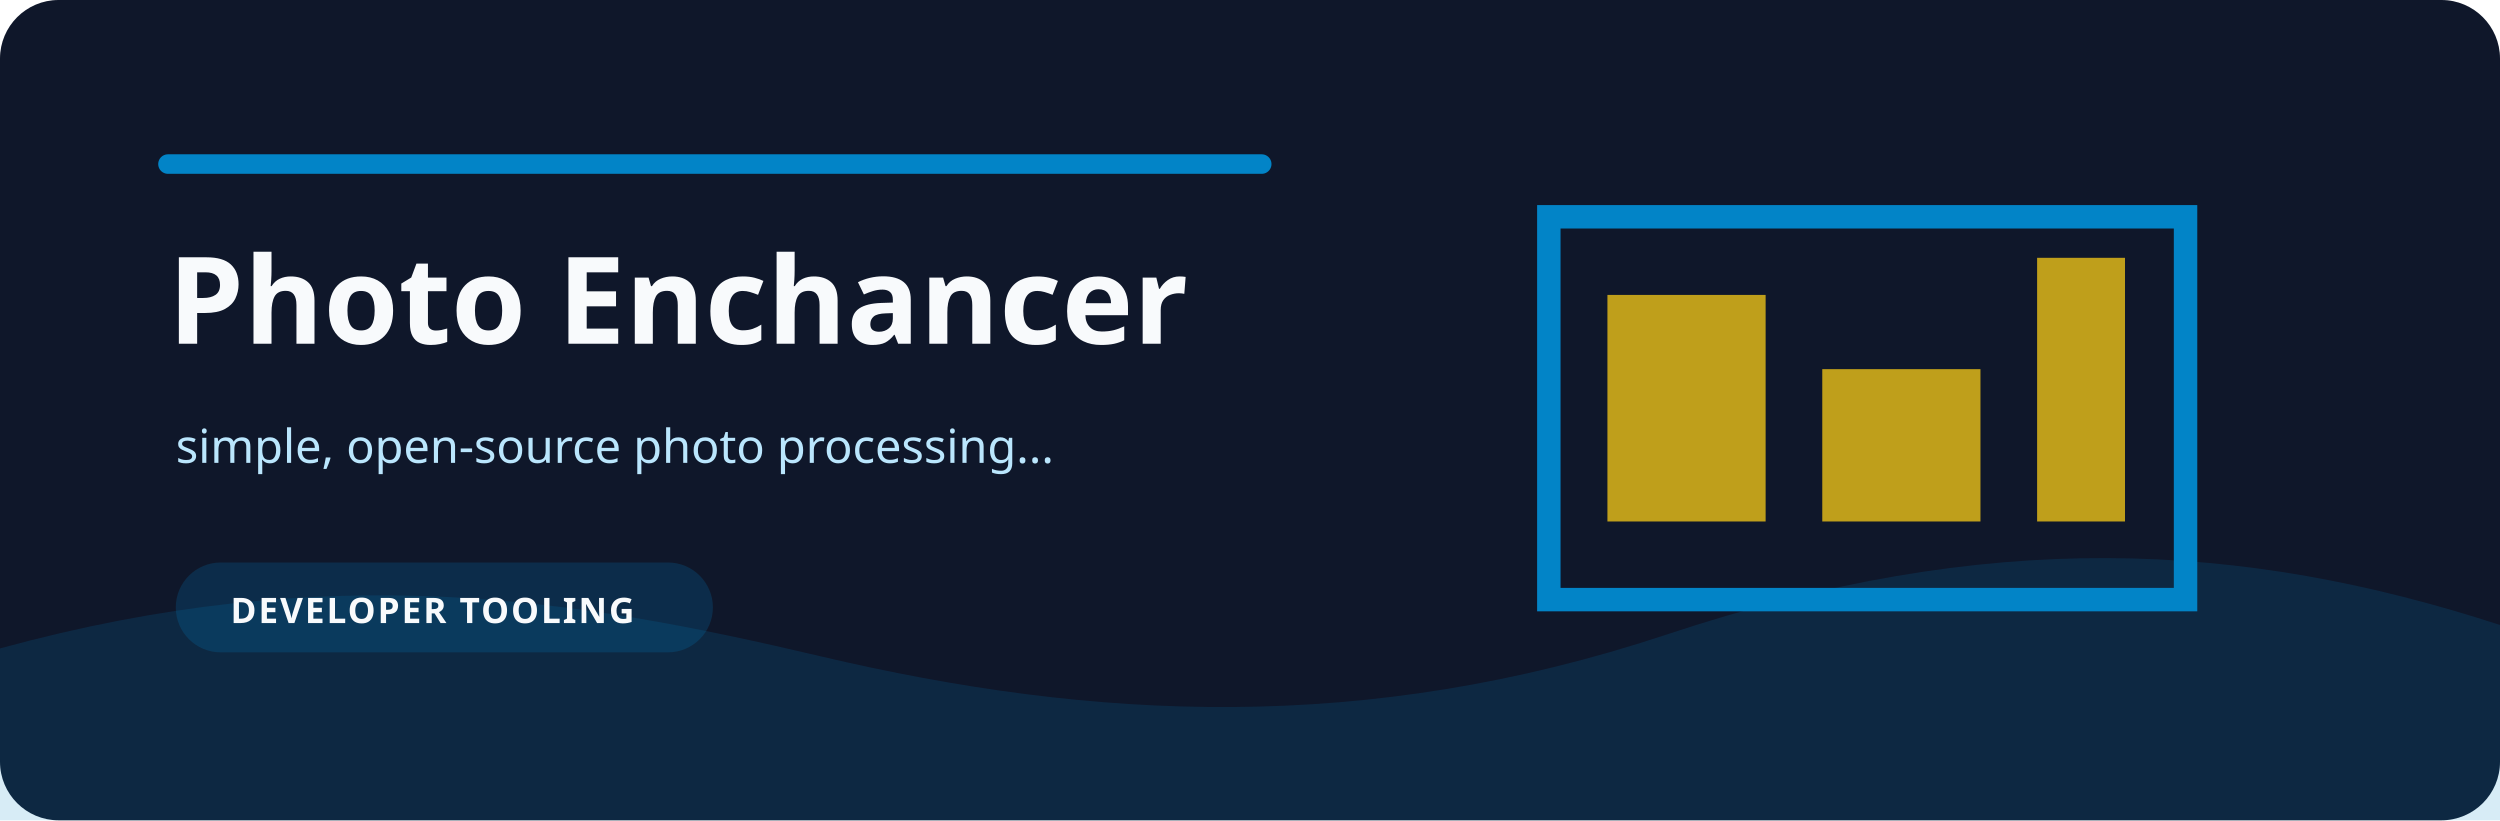
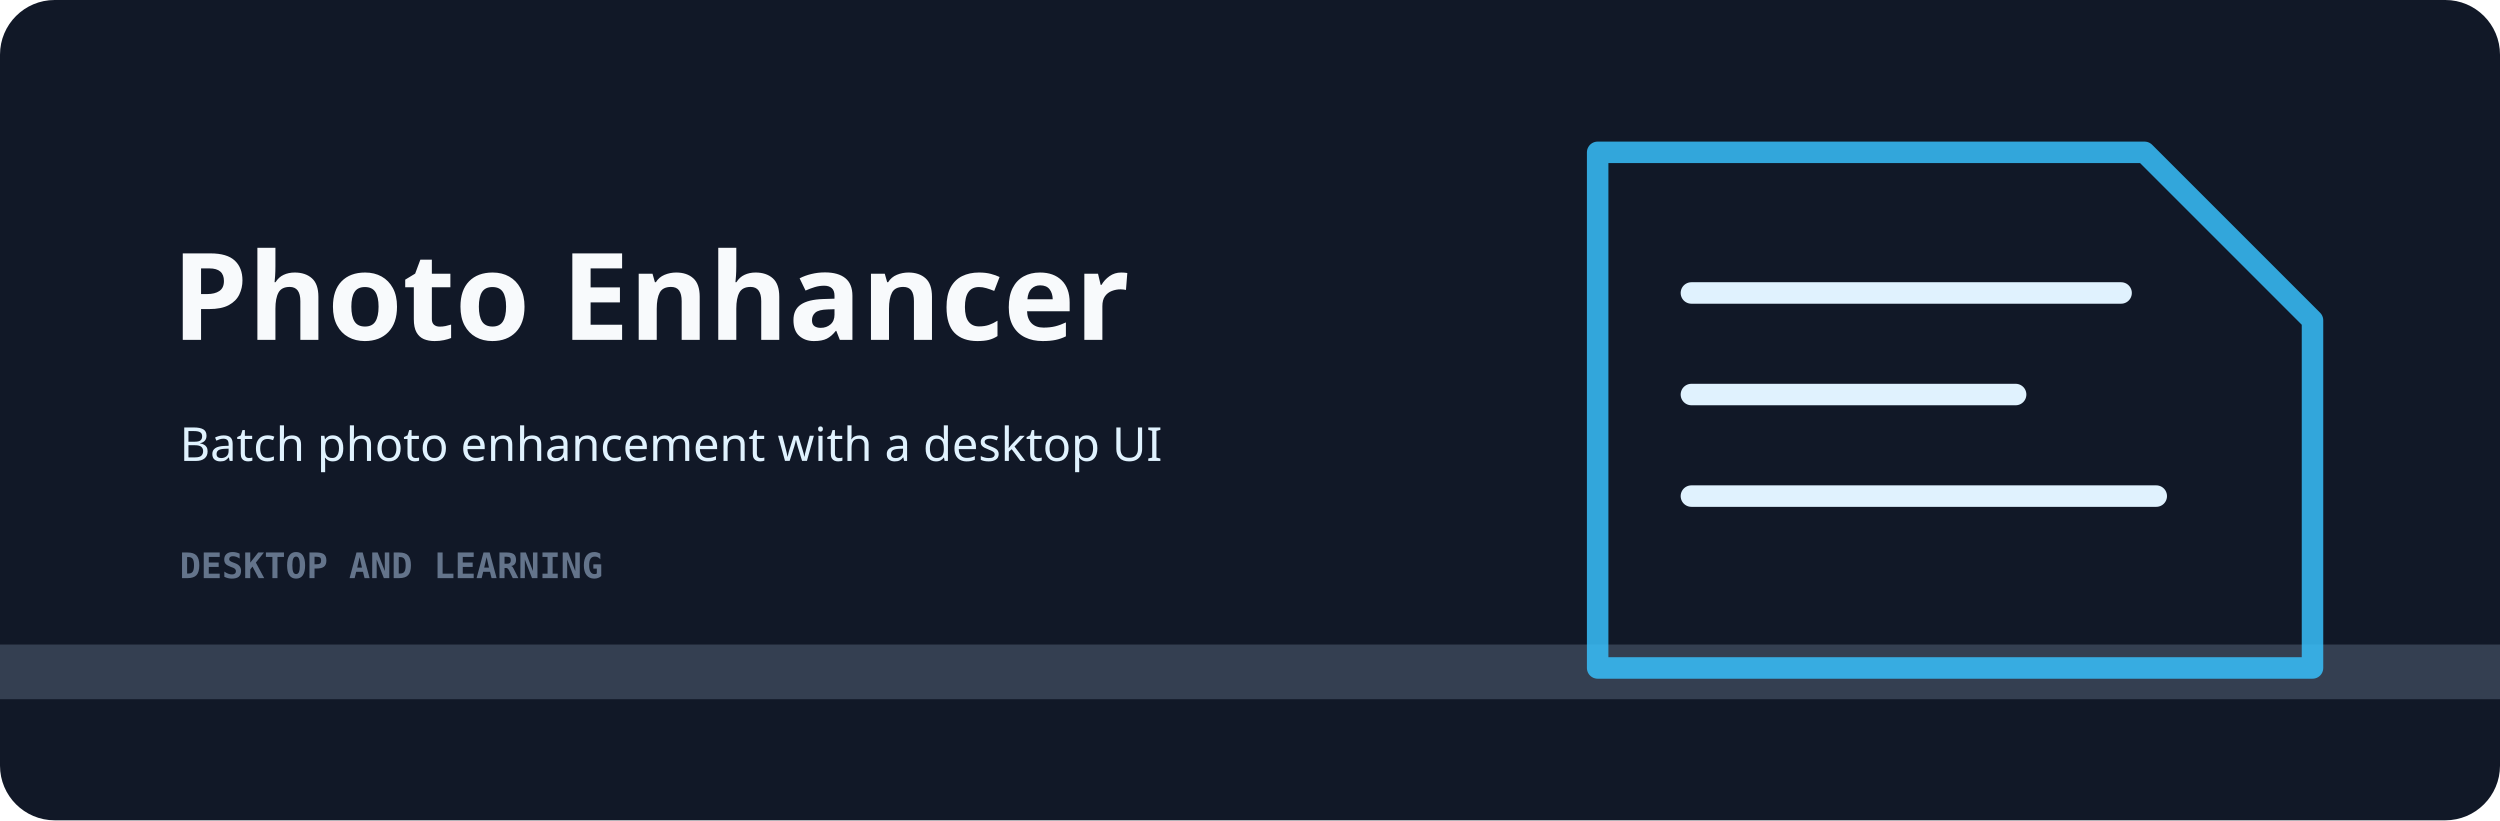
- <svg xmlns="http://www.w3.org/2000/svg" width="1280" height="420" viewBox="0 0 1280 420" fill="none" role="img" aria-label="Photo Enchancer project cover">
-   <rect width="1280" height="420" rx="30" fill="#0f172a" />
-   <path d="M0 332C168 286 293 306 420 336C560 369 699 376 853 325C1018 270 1148 277 1280 320V420H0V332Z" fill="#0284c7" opacity=".16" />
-   <path d="M86 84h560" stroke="#0284c7" stroke-width="10" stroke-linecap="round" />
-   <text x="86" y="176" fill="#f8fafc" font-family="DM Sans, ui-sans-serif, system-ui" font-size="62" font-weight="800">Photo Enchancer</text>
-   <text x="90" y="237" fill="#bae6fd" font-family="DM Sans, ui-sans-serif, system-ui" font-size="24" font-weight="500">simple, open-source photo processing...</text>
-   <rect x="90" y="288" width="275" height="46" rx="23" fill="#0284c7" opacity=".20" />
-   <text x="118" y="319" fill="#f8fafc" font-family="DM Sans, ui-sans-serif, system-ui" font-size="18" font-weight="800" letter-spacing="1">DEVELOPER TOOLING</text>
-   <path d="M793 111h326v196H793z" fill="none" stroke="#0284c7" stroke-width="12" />
-   <path d="M823 151h81v116h-81zM933 189h81v78h-81zM1043 132h45v135h-45z" fill="#facc15" opacity=".75" />
+ <svg xmlns="http://www.w3.org/2000/svg" width="1280" height="420" viewBox="0 0 1280 420" fill="none" role="img" aria-label="Photo Enhancer cover">
+   <rect width="1280" height="420" rx="28" fill="#111827" />
+   <path d="M0 344h1280" stroke="#64748b" stroke-width="28" opacity=".42" />
+   <path d="M818 78l280 0 86 86v178H818z" fill="none" stroke="#38bdf8" stroke-width="11" stroke-linejoin="round" opacity=".86" />
+   <path d="M866 150h220M866 202h166M866 254h238" stroke="#e0f2fe" stroke-width="11" stroke-linecap="round" />
+   <text x="88" y="174" fill="#f8fafc" font-family="DM Sans, ui-sans-serif, system-ui" font-size="62" font-weight="900">Photo Enhancer</text>
+   <text x="92" y="236" fill="#e0f2fe" font-family="DM Sans, ui-sans-serif, system-ui" font-size="24">Batch photo enhancement with a desktop UI</text>
+   <text x="92" y="296" fill="#64748b" font-family="ui-monospace, SFMono-Regular, Menlo, monospace" font-size="18" font-weight="700">DESKTOP AND LEARNING</text>
</svg>
